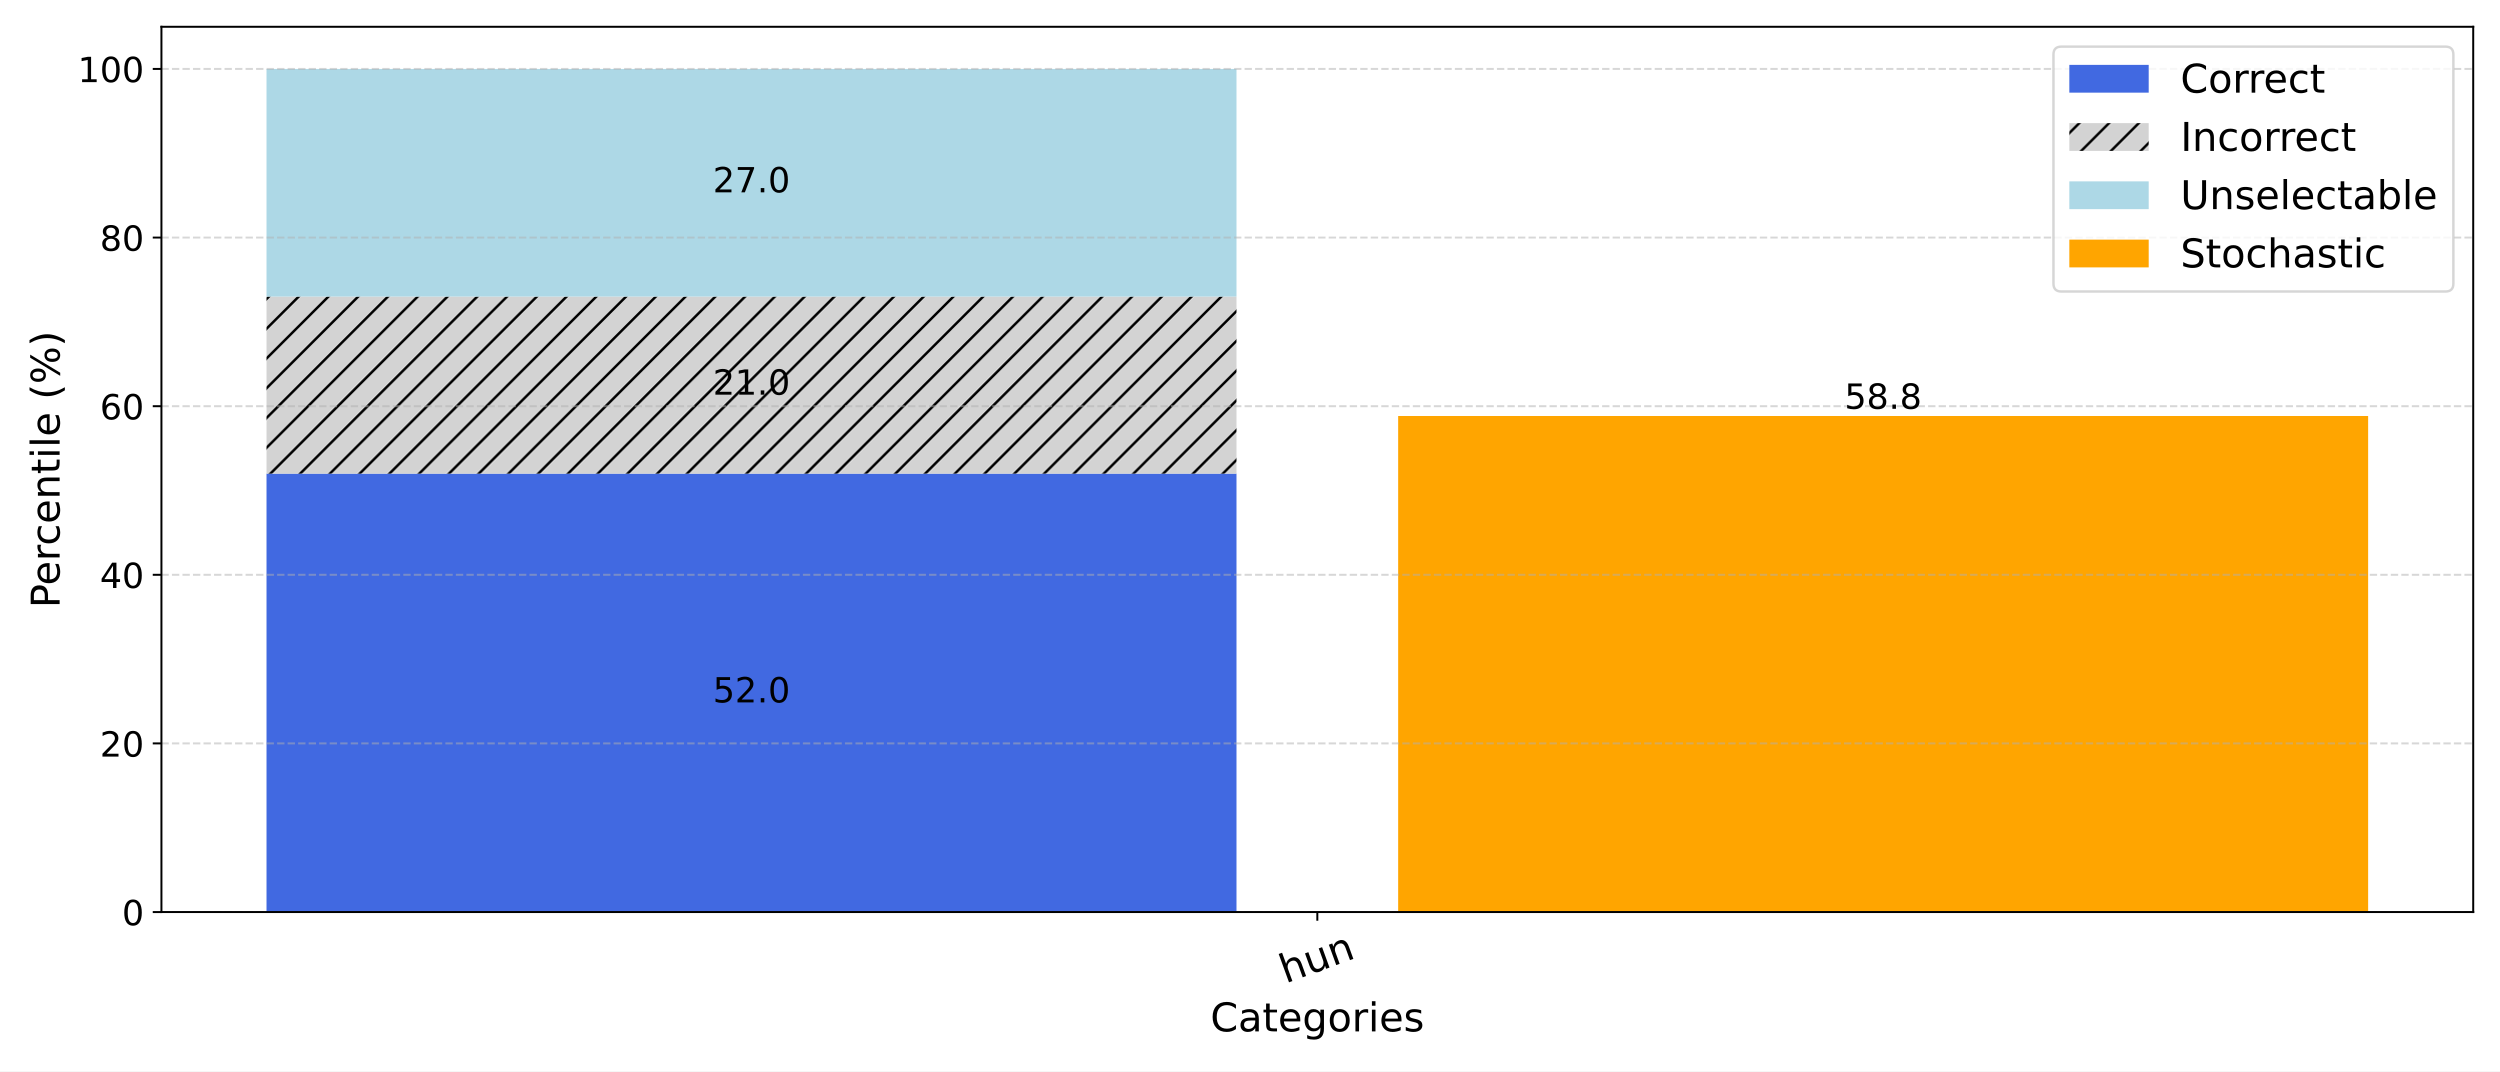
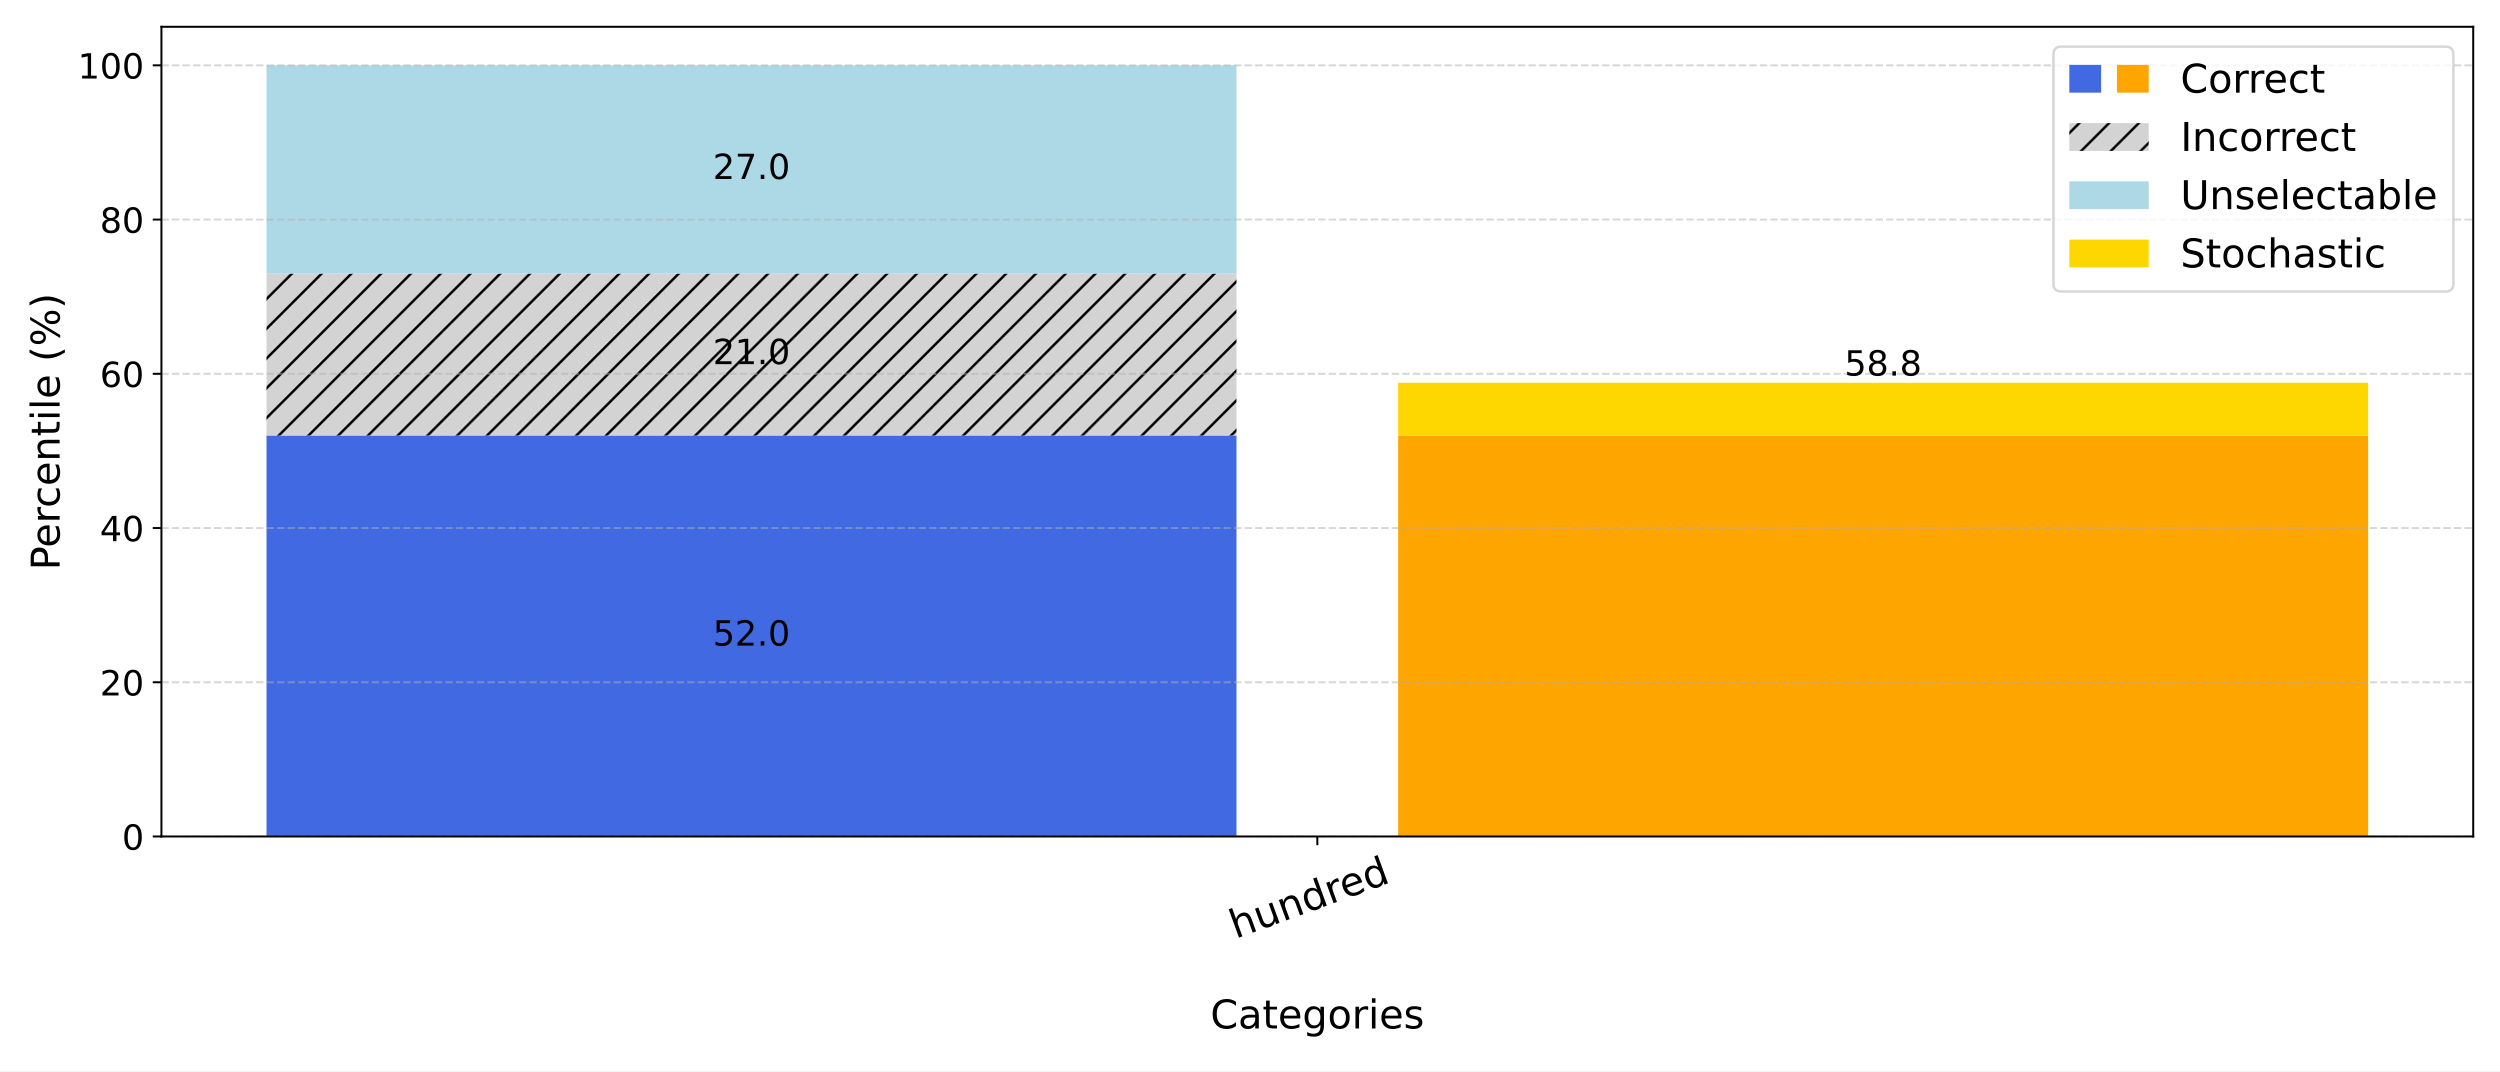
<svg xmlns="http://www.w3.org/2000/svg" xmlns:xlink="http://www.w3.org/1999/xlink" width="1008pt" height="432pt" viewBox="0 0 1008 432" version="1.1">
  <defs>
    <style type="text/css">*{stroke-linejoin: round; stroke-linecap: butt}</style>
  </defs>
  <g id="figure_1">
    <g id="patch_1">
      <path d="M 0 432  L 1008 432  L 1008 0  L 0 0  z " style="fill: #ffffff" />
    </g>
    <g id="axes_1">
      <g id="patch_2">
-         <path d="M 65.09 367.736  L 997.2 367.736  L 997.2 10.8  L 65.09 10.8  z " style="fill: #ffffff" />
+         <path d="M 65.09 337.272  L 997.2 337.272  L 997.2 10.8  L 65.09 10.8  z " style="fill: #ffffff" />
      </g>
      <g id="patch_3">
-         <path d="M 107.459 367.736  L 498.554 367.736  L 498.554 190.968  L 107.459 190.968  z " clip-path="url(#p96f7346041)" style="fill: #4169e1" />
+         <path d="M 107.459 337.272  L 498.554 337.272  L 498.554 175.591  L 107.459 175.591  z " clip-path="url(#pea006e7842)" style="fill: #4169e1" />
      </g>
      <g id="patch_4">
-         <path d="M 107.459 190.968  L 498.554 190.968  L 498.554 119.58  L 107.459 119.58  z " clip-path="url(#p96f7346041)" style="fill: url(#hcb88613a9a)" />
+         <path d="M 107.459 175.591  L 498.554 175.591  L 498.554 110.296  L 107.459 110.296  z " clip-path="url(#pea006e7842)" style="fill: url(#hdf1e25f345)" />
      </g>
      <g id="patch_5">
-         <path d="M 107.459 119.58  L 498.554 119.58  L 498.554 27.797  L 107.459 27.797  z " clip-path="url(#p96f7346041)" style="fill: #add8e6" />
+         <path d="M 107.459 110.296  L 498.554 110.296  L 498.554 26.346  L 107.459 26.346  z " clip-path="url(#pea006e7842)" style="fill: #add8e6" />
      </g>
      <g id="patch_6">
-         <path d="M 563.736 367.736  L 954.831 367.736  L 954.831 167.739  L 563.736 167.739  z " clip-path="url(#p96f7346041)" style="fill: #ffa500" />
+         <path d="M 563.736 337.272  L 954.831 337.272  L 954.831 175.591  L 563.736 175.591  z " clip-path="url(#pea006e7842)" style="fill: #ffa500" />
+       </g>
+       <g id="patch_7">
+         <path d="M 563.736 175.591  L 954.831 175.591  L 954.831 154.344  L 563.736 154.344  z " clip-path="url(#pea006e7842)" style="fill: #ffd700" />
      </g>
      <g id="matplotlib.axis_1">
        <g id="xtick_1">
          <g id="line2d_1">
            <defs>
-               <path id="mf85ac1c51d" d="M 0 0  L 0 3.5  " style="stroke: #000000; stroke-width: 0.8" />
+               <path id="mc06b0f2c5f" d="M 0 0  L 0 3.5  " style="stroke: #000000; stroke-width: 0.8" />
            </defs>
            <g>
-               <use xlink:href="#mf85ac1c51d" x="531.145" y="367.736" style="stroke: #000000; stroke-width: 0.8" />
+               <use xlink:href="#mc06b0f2c5f" x="531.145" y="337.272" style="stroke: #000000; stroke-width: 0.8" />
            </g>
          </g>
          <g id="text_1">
-             <text style="font-size: 16px; font-family: 'DejaVu Sans', 'Bitstream Vera Sans', 'Computer Modern Sans Serif', 'Lucida Grande', 'Verdana', 'Geneva', 'Lucid', 'Arial', 'Helvetica', 'Avant Garde', sans-serif" transform="translate(518.3623 396.5646) rotate(-20)">hun</text>
+             <text style="font-size: 16px; font-family: 'DejaVu Sans', 'Bitstream Vera Sans', 'Computer Modern Sans Serif', 'Lucida Grande', 'Verdana', 'Geneva', 'Lucid', 'Arial', 'Helvetica', 'Avant Garde', sans-serif" transform="translate(498.2066 378.5428) rotate(-20)">hundred</text>
+             <text style="font-size: 16px; font-family: 'DejaVu Sans', 'Bitstream Vera Sans', 'Computer Modern Sans Serif', 'Lucida Grande', 'Verdana', 'Geneva', 'Lucid', 'Arial', 'Helvetica', 'Avant Garde', sans-serif" transform="translate(535.7189 383.9557) rotate(-20)" />
          </g>
        </g>
        <g id="text_2">
-           <text style="font-size: 16px; font-family: 'DejaVu Sans', 'Bitstream Vera Sans', 'Computer Modern Sans Serif', 'Lucida Grande', 'Verdana', 'Geneva', 'Lucid', 'Arial', 'Helvetica', 'Avant Garde', sans-serif; text-anchor: middle" x="531.145" y="415.849" transform="rotate(-0 531.145 415.8489)">Categories</text>
+           <text style="font-size: 16px; font-family: 'DejaVu Sans', 'Bitstream Vera Sans', 'Computer Modern Sans Serif', 'Lucida Grande', 'Verdana', 'Geneva', 'Lucid', 'Arial', 'Helvetica', 'Avant Garde', sans-serif; text-anchor: middle" x="531.145" y="414.663" transform="rotate(-0 531.145 414.6631)">Categories</text>
        </g>
      </g>
      <g id="matplotlib.axis_2">
        <g id="ytick_1">
          <g id="line2d_2">
-             <path d="M 65.09 367.736  L 997.2 367.736  " clip-path="url(#p96f7346041)" style="fill: none; stroke-dasharray: 2.96,1.28; stroke-dashoffset: 0; stroke: #b0b0b0; stroke-opacity: 0.5; stroke-width: 0.8" />
+             <path d="M 65.09 337.272  L 997.2 337.272  " clip-path="url(#pea006e7842)" style="fill: none; stroke-dasharray: 2.96,1.28; stroke-dashoffset: 0; stroke: #b0b0b0; stroke-opacity: 0.5; stroke-width: 0.8" />
          </g>
          <g id="line2d_3">
            <defs>
-               <path id="m417e187be8" d="M 0 0  L -3.5 0  " style="stroke: #000000; stroke-width: 0.8" />
+               <path id="m51b9876b7f" d="M 0 0  L -3.5 0  " style="stroke: #000000; stroke-width: 0.8" />
            </defs>
            <g>
-               <use xlink:href="#m417e187be8" x="65.09" y="367.736" style="stroke: #000000; stroke-width: 0.8" />
+               <use xlink:href="#m51b9876b7f" x="65.09" y="337.272" style="stroke: #000000; stroke-width: 0.8" />
            </g>
          </g>
          <g id="text_3">
-             <text style="font-size: 14px; font-family: 'DejaVu Sans', 'Bitstream Vera Sans', 'Computer Modern Sans Serif', 'Lucida Grande', 'Verdana', 'Geneva', 'Lucid', 'Arial', 'Helvetica', 'Avant Garde', sans-serif; text-anchor: end" x="58.09" y="373.055" transform="rotate(-0 58.09 373.0549)">0</text>
+             <text style="font-size: 14px; font-family: 'DejaVu Sans', 'Bitstream Vera Sans', 'Computer Modern Sans Serif', 'Lucida Grande', 'Verdana', 'Geneva', 'Lucid', 'Arial', 'Helvetica', 'Avant Garde', sans-serif; text-anchor: end" x="58.09" y="342.591" transform="rotate(-0 58.09 342.5913)">0</text>
          </g>
        </g>
        <g id="ytick_2">
          <g id="line2d_4">
-             <path d="M 65.09 299.748  L 997.2 299.748  " clip-path="url(#p96f7346041)" style="fill: none; stroke-dasharray: 2.96,1.28; stroke-dashoffset: 0; stroke: #b0b0b0; stroke-opacity: 0.5; stroke-width: 0.8" />
+             <path d="M 65.09 275.087  L 997.2 275.087  " clip-path="url(#pea006e7842)" style="fill: none; stroke-dasharray: 2.96,1.28; stroke-dashoffset: 0; stroke: #b0b0b0; stroke-opacity: 0.5; stroke-width: 0.8" />
          </g>
          <g id="line2d_5">
            <g>
-               <use xlink:href="#m417e187be8" x="65.09" y="299.748" style="stroke: #000000; stroke-width: 0.8" />
+               <use xlink:href="#m51b9876b7f" x="65.09" y="275.087" style="stroke: #000000; stroke-width: 0.8" />
            </g>
          </g>
          <g id="text_4">
-             <text style="font-size: 14px; font-family: 'DejaVu Sans', 'Bitstream Vera Sans', 'Computer Modern Sans Serif', 'Lucida Grande', 'Verdana', 'Geneva', 'Lucid', 'Arial', 'Helvetica', 'Avant Garde', sans-serif; text-anchor: end" x="58.09" y="305.067" transform="rotate(-0 58.09 305.0671)">20</text>
+             <text style="font-size: 14px; font-family: 'DejaVu Sans', 'Bitstream Vera Sans', 'Computer Modern Sans Serif', 'Lucida Grande', 'Verdana', 'Geneva', 'Lucid', 'Arial', 'Helvetica', 'Avant Garde', sans-serif; text-anchor: end" x="58.09" y="280.406" transform="rotate(-0 58.09 280.4061)">20</text>
          </g>
        </g>
        <g id="ytick_3">
          <g id="line2d_6">
-             <path d="M 65.09 231.76  L 997.2 231.76  " clip-path="url(#p96f7346041)" style="fill: none; stroke-dasharray: 2.96,1.28; stroke-dashoffset: 0; stroke: #b0b0b0; stroke-opacity: 0.5; stroke-width: 0.8" />
+             <path d="M 65.09 212.902  L 997.2 212.902  " clip-path="url(#pea006e7842)" style="fill: none; stroke-dasharray: 2.96,1.28; stroke-dashoffset: 0; stroke: #b0b0b0; stroke-opacity: 0.5; stroke-width: 0.8" />
          </g>
          <g id="line2d_7">
            <g>
-               <use xlink:href="#m417e187be8" x="65.09" y="231.76" style="stroke: #000000; stroke-width: 0.8" />
+               <use xlink:href="#m51b9876b7f" x="65.09" y="212.902" style="stroke: #000000; stroke-width: 0.8" />
            </g>
          </g>
          <g id="text_5">
-             <text style="font-size: 14px; font-family: 'DejaVu Sans', 'Bitstream Vera Sans', 'Computer Modern Sans Serif', 'Lucida Grande', 'Verdana', 'Geneva', 'Lucid', 'Arial', 'Helvetica', 'Avant Garde', sans-serif; text-anchor: end" x="58.09" y="237.079" transform="rotate(-0 58.09 237.0793)">40</text>
+             <text style="font-size: 14px; font-family: 'DejaVu Sans', 'Bitstream Vera Sans', 'Computer Modern Sans Serif', 'Lucida Grande', 'Verdana', 'Geneva', 'Lucid', 'Arial', 'Helvetica', 'Avant Garde', sans-serif; text-anchor: end" x="58.09" y="218.221" transform="rotate(-0 58.09 218.2209)">40</text>
          </g>
        </g>
        <g id="ytick_4">
          <g id="line2d_8">
-             <path d="M 65.09 163.773  L 997.2 163.773  " clip-path="url(#p96f7346041)" style="fill: none; stroke-dasharray: 2.96,1.28; stroke-dashoffset: 0; stroke: #b0b0b0; stroke-opacity: 0.5; stroke-width: 0.8" />
+             <path d="M 65.09 150.717  L 997.2 150.717  " clip-path="url(#pea006e7842)" style="fill: none; stroke-dasharray: 2.96,1.28; stroke-dashoffset: 0; stroke: #b0b0b0; stroke-opacity: 0.5; stroke-width: 0.8" />
          </g>
          <g id="line2d_9">
            <g>
-               <use xlink:href="#m417e187be8" x="65.09" y="163.773" style="stroke: #000000; stroke-width: 0.8" />
+               <use xlink:href="#m51b9876b7f" x="65.09" y="150.717" style="stroke: #000000; stroke-width: 0.8" />
            </g>
          </g>
          <g id="text_6">
-             <text style="font-size: 14px; font-family: 'DejaVu Sans', 'Bitstream Vera Sans', 'Computer Modern Sans Serif', 'Lucida Grande', 'Verdana', 'Geneva', 'Lucid', 'Arial', 'Helvetica', 'Avant Garde', sans-serif; text-anchor: end" x="58.09" y="169.091" transform="rotate(-0 58.09 169.0915)">60</text>
+             <text style="font-size: 14px; font-family: 'DejaVu Sans', 'Bitstream Vera Sans', 'Computer Modern Sans Serif', 'Lucida Grande', 'Verdana', 'Geneva', 'Lucid', 'Arial', 'Helvetica', 'Avant Garde', sans-serif; text-anchor: end" x="58.09" y="156.036" transform="rotate(-0 58.09 156.0356)">60</text>
          </g>
        </g>
        <g id="ytick_5">
          <g id="line2d_10">
-             <path d="M 65.09 95.785  L 997.2 95.785  " clip-path="url(#p96f7346041)" style="fill: none; stroke-dasharray: 2.96,1.28; stroke-dashoffset: 0; stroke: #b0b0b0; stroke-opacity: 0.5; stroke-width: 0.8" />
+             <path d="M 65.09 88.532  L 997.2 88.532  " clip-path="url(#pea006e7842)" style="fill: none; stroke-dasharray: 2.96,1.28; stroke-dashoffset: 0; stroke: #b0b0b0; stroke-opacity: 0.5; stroke-width: 0.8" />
          </g>
          <g id="line2d_11">
            <g>
-               <use xlink:href="#m417e187be8" x="65.09" y="95.785" style="stroke: #000000; stroke-width: 0.8" />
+               <use xlink:href="#m51b9876b7f" x="65.09" y="88.532" style="stroke: #000000; stroke-width: 0.8" />
            </g>
          </g>
          <g id="text_7">
-             <text style="font-size: 14px; font-family: 'DejaVu Sans', 'Bitstream Vera Sans', 'Computer Modern Sans Serif', 'Lucida Grande', 'Verdana', 'Geneva', 'Lucid', 'Arial', 'Helvetica', 'Avant Garde', sans-serif; text-anchor: end" x="58.09" y="101.104" transform="rotate(-0 58.09 101.1037)">80</text>
+             <text style="font-size: 14px; font-family: 'DejaVu Sans', 'Bitstream Vera Sans', 'Computer Modern Sans Serif', 'Lucida Grande', 'Verdana', 'Geneva', 'Lucid', 'Arial', 'Helvetica', 'Avant Garde', sans-serif; text-anchor: end" x="58.09" y="93.85" transform="rotate(-0 58.09 93.85042)">80</text>
          </g>
        </g>
        <g id="ytick_6">
          <g id="line2d_12">
-             <path d="M 65.09 27.797  L 997.2 27.797  " clip-path="url(#p96f7346041)" style="fill: none; stroke-dasharray: 2.96,1.28; stroke-dashoffset: 0; stroke: #b0b0b0; stroke-opacity: 0.5; stroke-width: 0.8" />
+             <path d="M 65.09 26.346  L 997.2 26.346  " clip-path="url(#pea006e7842)" style="fill: none; stroke-dasharray: 2.96,1.28; stroke-dashoffset: 0; stroke: #b0b0b0; stroke-opacity: 0.5; stroke-width: 0.8" />
          </g>
          <g id="line2d_13">
            <g>
-               <use xlink:href="#m417e187be8" x="65.09" y="27.797" style="stroke: #000000; stroke-width: 0.8" />
+               <use xlink:href="#m51b9876b7f" x="65.09" y="26.346" style="stroke: #000000; stroke-width: 0.8" />
            </g>
          </g>
          <g id="text_8">
-             <text style="font-size: 14px; font-family: 'DejaVu Sans', 'Bitstream Vera Sans', 'Computer Modern Sans Serif', 'Lucida Grande', 'Verdana', 'Geneva', 'Lucid', 'Arial', 'Helvetica', 'Avant Garde', sans-serif; text-anchor: end" x="58.09" y="33.116" transform="rotate(-0 58.09 33.11586)">100</text>
+             <text style="font-size: 14px; font-family: 'DejaVu Sans', 'Bitstream Vera Sans', 'Computer Modern Sans Serif', 'Lucida Grande', 'Verdana', 'Geneva', 'Lucid', 'Arial', 'Helvetica', 'Avant Garde', sans-serif; text-anchor: end" x="58.09" y="31.665" transform="rotate(-0 58.09 31.66521)">100</text>
          </g>
        </g>
        <g id="text_9">
-           <text style="font-size: 16px; font-family: 'DejaVu Sans', 'Bitstream Vera Sans', 'Computer Modern Sans Serif', 'Lucida Grande', 'Verdana', 'Geneva', 'Lucid', 'Arial', 'Helvetica', 'Avant Garde', sans-serif; text-anchor: middle" x="24.04" y="189.268" transform="rotate(-90 24.04 189.268)">Percentile (%)</text>
-         </g>
-       </g>
-       <g id="patch_7">
-         <path d="M 65.09 367.736  L 65.09 10.8  " style="fill: none; stroke: #000000; stroke-width: 0.8; stroke-linejoin: miter; stroke-linecap: square" />
+           <text style="font-size: 16px; font-family: 'DejaVu Sans', 'Bitstream Vera Sans', 'Computer Modern Sans Serif', 'Lucida Grande', 'Verdana', 'Geneva', 'Lucid', 'Arial', 'Helvetica', 'Avant Garde', sans-serif; text-anchor: middle" x="24.04" y="174.036" transform="rotate(-90 24.04 174.0362)">Percentile (%)</text>
+         </g>
      </g>
      <g id="patch_8">
-         <path d="M 997.2 367.736  L 997.2 10.8  " style="fill: none; stroke: #000000; stroke-width: 0.8; stroke-linejoin: miter; stroke-linecap: square" />
+         <path d="M 65.09 337.272  L 65.09 10.8  " style="fill: none; stroke: #000000; stroke-width: 0.8; stroke-linejoin: miter; stroke-linecap: square" />
      </g>
      <g id="patch_9">
-         <path d="M 65.09 367.736  L 997.2 367.736  " style="fill: none; stroke: #000000; stroke-width: 0.8; stroke-linejoin: miter; stroke-linecap: square" />
+         <path d="M 997.2 337.272  L 997.2 10.8  " style="fill: none; stroke: #000000; stroke-width: 0.8; stroke-linejoin: miter; stroke-linecap: square" />
      </g>
      <g id="patch_10">
+         <path d="M 65.09 337.272  L 997.2 337.272  " style="fill: none; stroke: #000000; stroke-width: 0.8; stroke-linejoin: miter; stroke-linecap: square" />
+       </g>
+       <g id="patch_11">
        <path d="M 65.09 10.8  L 997.2 10.8  " style="fill: none; stroke: #000000; stroke-width: 0.8; stroke-linejoin: miter; stroke-linecap: square" />
      </g>
      <g id="text_10">
-         <text style="font-size: 14px; font-family: 'DejaVu Sans', 'Bitstream Vera Sans', 'Computer Modern Sans Serif', 'Lucida Grande', 'Verdana', 'Geneva', 'Lucid', 'Arial', 'Helvetica', 'Avant Garde', sans-serif; text-anchor: middle" x="303.006" y="283.215" transform="rotate(-0 303.0062 283.215)">52.0</text>
+         <text style="font-size: 14px; font-family: 'DejaVu Sans', 'Bitstream Vera Sans', 'Computer Modern Sans Serif', 'Lucida Grande', 'Verdana', 'Geneva', 'Lucid', 'Arial', 'Helvetica', 'Avant Garde', sans-serif; text-anchor: middle" x="303.006" y="260.295" transform="rotate(-0 303.0062 260.2947)">52.0</text>
      </g>
      <g id="text_11">
-         <text style="font-size: 14px; font-family: 'DejaVu Sans', 'Bitstream Vera Sans', 'Computer Modern Sans Serif', 'Lucida Grande', 'Verdana', 'Geneva', 'Lucid', 'Arial', 'Helvetica', 'Avant Garde', sans-serif; text-anchor: middle" x="303.006" y="159.137" transform="rotate(-0 303.0062 159.1372)">21.0</text>
+         <text style="font-size: 14px; font-family: 'DejaVu Sans', 'Bitstream Vera Sans', 'Computer Modern Sans Serif', 'Lucida Grande', 'Verdana', 'Geneva', 'Lucid', 'Arial', 'Helvetica', 'Avant Garde', sans-serif; text-anchor: middle" x="303.006" y="146.807" transform="rotate(-0 303.0062 146.8067)">21.0</text>
      </g>
      <g id="text_12">
-         <text style="font-size: 14px; font-family: 'DejaVu Sans', 'Bitstream Vera Sans', 'Computer Modern Sans Serif', 'Lucida Grande', 'Verdana', 'Geneva', 'Lucid', 'Arial', 'Helvetica', 'Avant Garde', sans-serif; text-anchor: middle" x="303.006" y="77.552" transform="rotate(-0 303.0062 77.55185)">27.0</text>
+         <text style="font-size: 14px; font-family: 'DejaVu Sans', 'Bitstream Vera Sans', 'Computer Modern Sans Serif', 'Lucida Grande', 'Verdana', 'Geneva', 'Lucid', 'Arial', 'Helvetica', 'Avant Garde', sans-serif; text-anchor: middle" x="303.006" y="72.184" transform="rotate(-0 303.0062 72.18445)">27.0</text>
      </g>
      <g id="text_13">
-         <text style="font-size: 14px; font-family: 'DejaVu Sans', 'Bitstream Vera Sans', 'Computer Modern Sans Serif', 'Lucida Grande', 'Verdana', 'Geneva', 'Lucid', 'Arial', 'Helvetica', 'Avant Garde', sans-serif; text-anchor: middle" x="759.284" y="164.827" transform="rotate(-0 759.2838 164.827)">58.8</text>
+         <text style="font-size: 14px; font-family: 'DejaVu Sans', 'Bitstream Vera Sans', 'Computer Modern Sans Serif', 'Lucida Grande', 'Verdana', 'Geneva', 'Lucid', 'Arial', 'Helvetica', 'Avant Garde', sans-serif; text-anchor: middle" x="759.284" y="151.433" transform="rotate(-0 759.2838 151.4326)">58.8</text>
      </g>
      <g id="legend_1">
-         <g id="patch_11">
+         <g id="patch_12">
          <path d="M 831.158 117.54  L 986 117.54  Q 989.2 117.54 989.2 114.34  L 989.2 22  Q 989.2 18.8 986 18.8  L 831.158 18.8  Q 827.957 18.8 827.957 22  L 827.957 114.34  Q 827.957 117.54 831.158 117.54  z " style="fill: #ffffff; opacity: 0.8; stroke: #cccccc; stroke-linejoin: miter" />
        </g>
-         <g id="patch_12">
-           <path d="M 834.357 37.358  L 866.357 37.358  L 866.357 26.157  L 834.357 26.157  z " style="fill: #4169e1" />
+         <g id="patch_13">
+           <path d="M 834.357 37.358  L 847.158 37.358  L 847.158 26.157  L 834.357 26.157  z " style="fill: #4169e1" />
+         </g>
+         <g id="patch_14">
+           <path d="M 853.558 37.358  L 866.357 37.358  L 866.357 26.157  L 853.558 26.157  z " style="fill: #ffa500" />
        </g>
        <g id="text_14">
          <text style="font-size: 16px; font-family: 'DejaVu Sans', 'Bitstream Vera Sans', 'Computer Modern Sans Serif', 'Lucida Grande', 'Verdana', 'Geneva', 'Lucid', 'Arial', 'Helvetica', 'Avant Garde', sans-serif; text-anchor: start" x="879.158" y="37.358" transform="rotate(-0 879.1575 37.3575)">Correct</text>
        </g>
-         <g id="patch_13">
-           <path d="M 834.357 60.843  L 866.357 60.843  L 866.357 49.642  L 834.357 49.642  z " style="fill: url(#hcb88613a9a)" />
+         <g id="patch_15">
+           <path d="M 834.357 60.843  L 866.357 60.843  L 866.357 49.642  L 834.357 49.642  z " style="fill: url(#hdf1e25f345)" />
        </g>
        <g id="text_15">
          <text style="font-size: 16px; font-family: 'DejaVu Sans', 'Bitstream Vera Sans', 'Computer Modern Sans Serif', 'Lucida Grande', 'Verdana', 'Geneva', 'Lucid', 'Arial', 'Helvetica', 'Avant Garde', sans-serif; text-anchor: start" x="879.158" y="60.843" transform="rotate(-0 879.1575 60.8425)">Incorrect</text>
        </g>
-         <g id="patch_14">
+         <g id="patch_16">
          <path d="M 834.357 84.328  L 866.357 84.328  L 866.357 73.127  L 834.357 73.127  z " style="fill: #add8e6" />
        </g>
        <g id="text_16">
          <text style="font-size: 16px; font-family: 'DejaVu Sans', 'Bitstream Vera Sans', 'Computer Modern Sans Serif', 'Lucida Grande', 'Verdana', 'Geneva', 'Lucid', 'Arial', 'Helvetica', 'Avant Garde', sans-serif; text-anchor: start" x="879.158" y="84.328" transform="rotate(-0 879.1575 84.3275)">Unselectable</text>
        </g>
-         <g id="patch_15">
-           <path d="M 834.357 107.812  L 866.357 107.812  L 866.357 96.612  L 834.357 96.612  z " style="fill: #ffa500" />
+         <g id="patch_17">
+           <path d="M 834.357 107.812  L 866.357 107.812  L 866.357 96.612  L 834.357 96.612  z " style="fill: #ffd700" />
        </g>
        <g id="text_17">
          <text style="font-size: 16px; font-family: 'DejaVu Sans', 'Bitstream Vera Sans', 'Computer Modern Sans Serif', 'Lucida Grande', 'Verdana', 'Geneva', 'Lucid', 'Arial', 'Helvetica', 'Avant Garde', sans-serif; text-anchor: start" x="879.158" y="107.812" transform="rotate(-0 879.1575 107.8125)">Stochastic</text>
        </g>
      </g>
    </g>
  </g>
  <defs>
-     <clipPath id="p96f7346041">
-       <rect x="65.09" y="10.8" width="932.11" height="356.936" />
+     <clipPath id="pea006e7842">
+       <rect x="65.09" y="10.8" width="932.11" height="326.472" />
    </clipPath>
  </defs>
  <defs>
-     <pattern id="hcb88613a9a" patternUnits="userSpaceOnUse" x="0" y="0" width="72" height="72">
+     <pattern id="hdf1e25f345" patternUnits="userSpaceOnUse" x="0" y="0" width="72" height="72">
      <rect x="0" y="0" width="73" height="73" fill="#d3d3d3" />
      <path d="M -36 36  L 36 -36  M -30 42  L 42 -30  M -24 48  L 48 -24  M -18 54  L 54 -18  M -12 60  L 60 -12  M -6 66  L 66 -6  M 0 72  L 72 0  M 6 78  L 78 6  M 12 84  L 84 12  M 18 90  L 90 18  M 24 96  L 96 24  M 30 102  L 102 30  M 36 108  L 108 36  " style="fill: #000000; stroke: #000000; stroke-width: 1.0; stroke-linecap: butt; stroke-linejoin: miter" />
    </pattern>
  </defs>
</svg>
